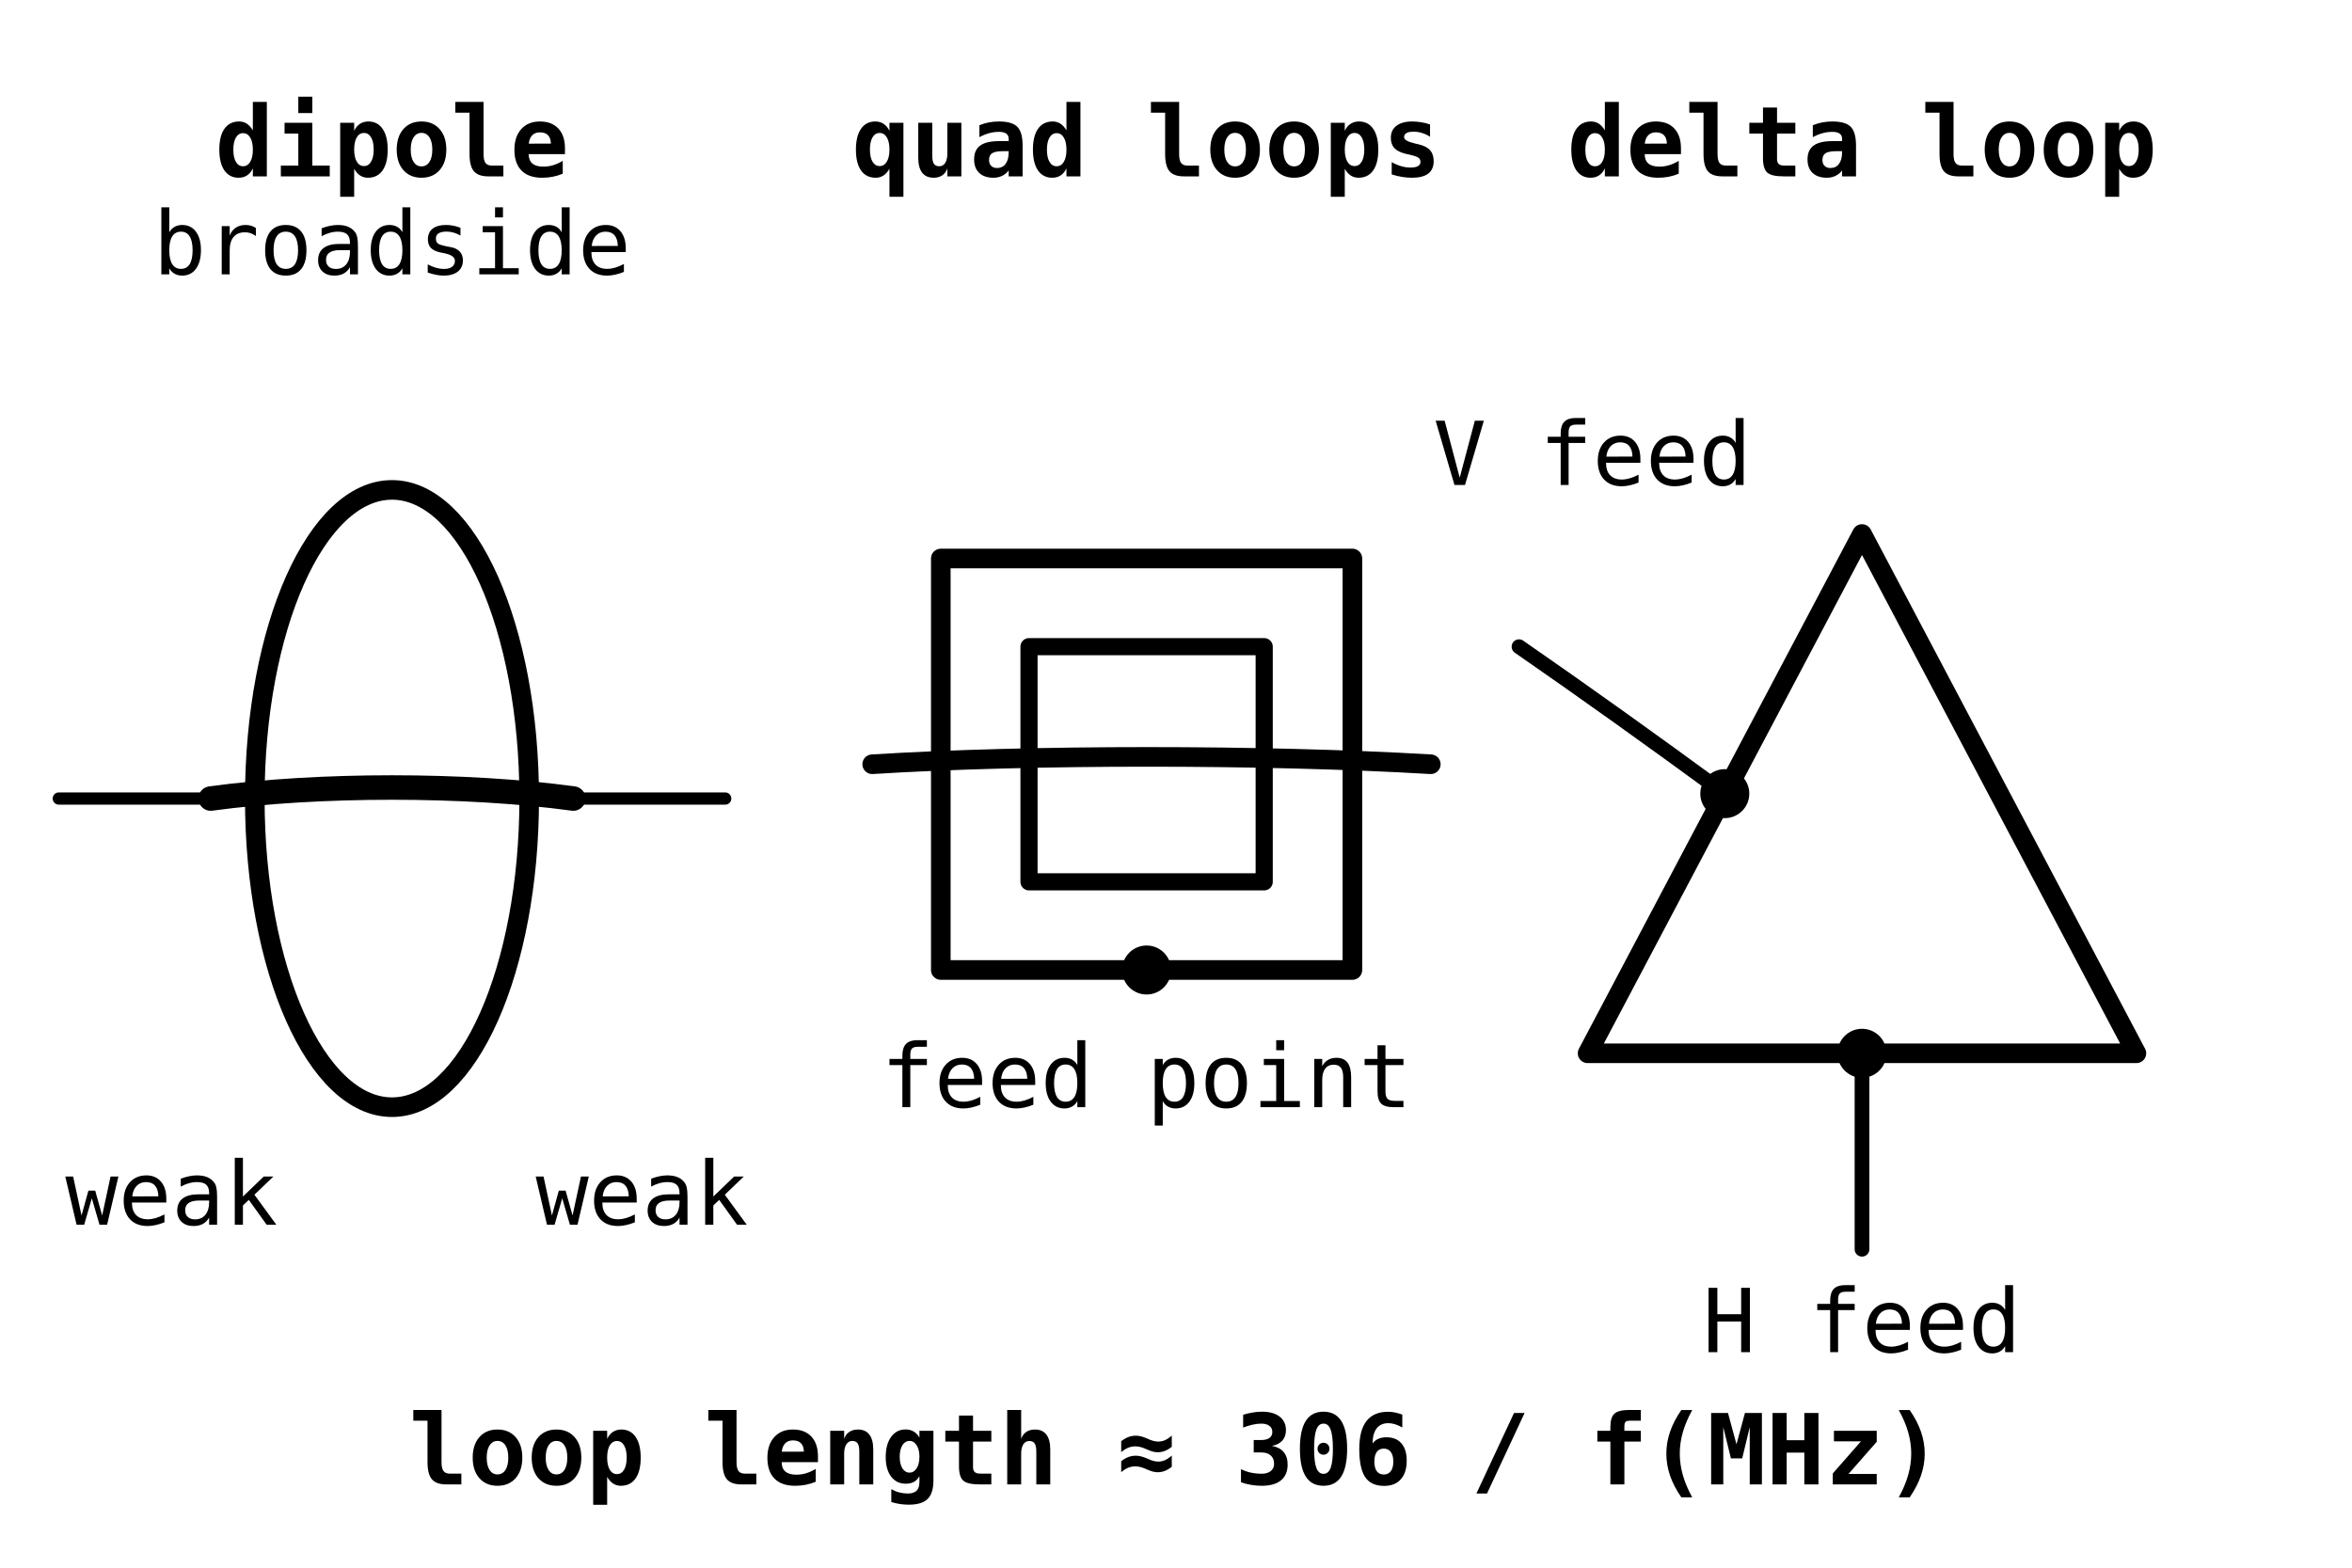
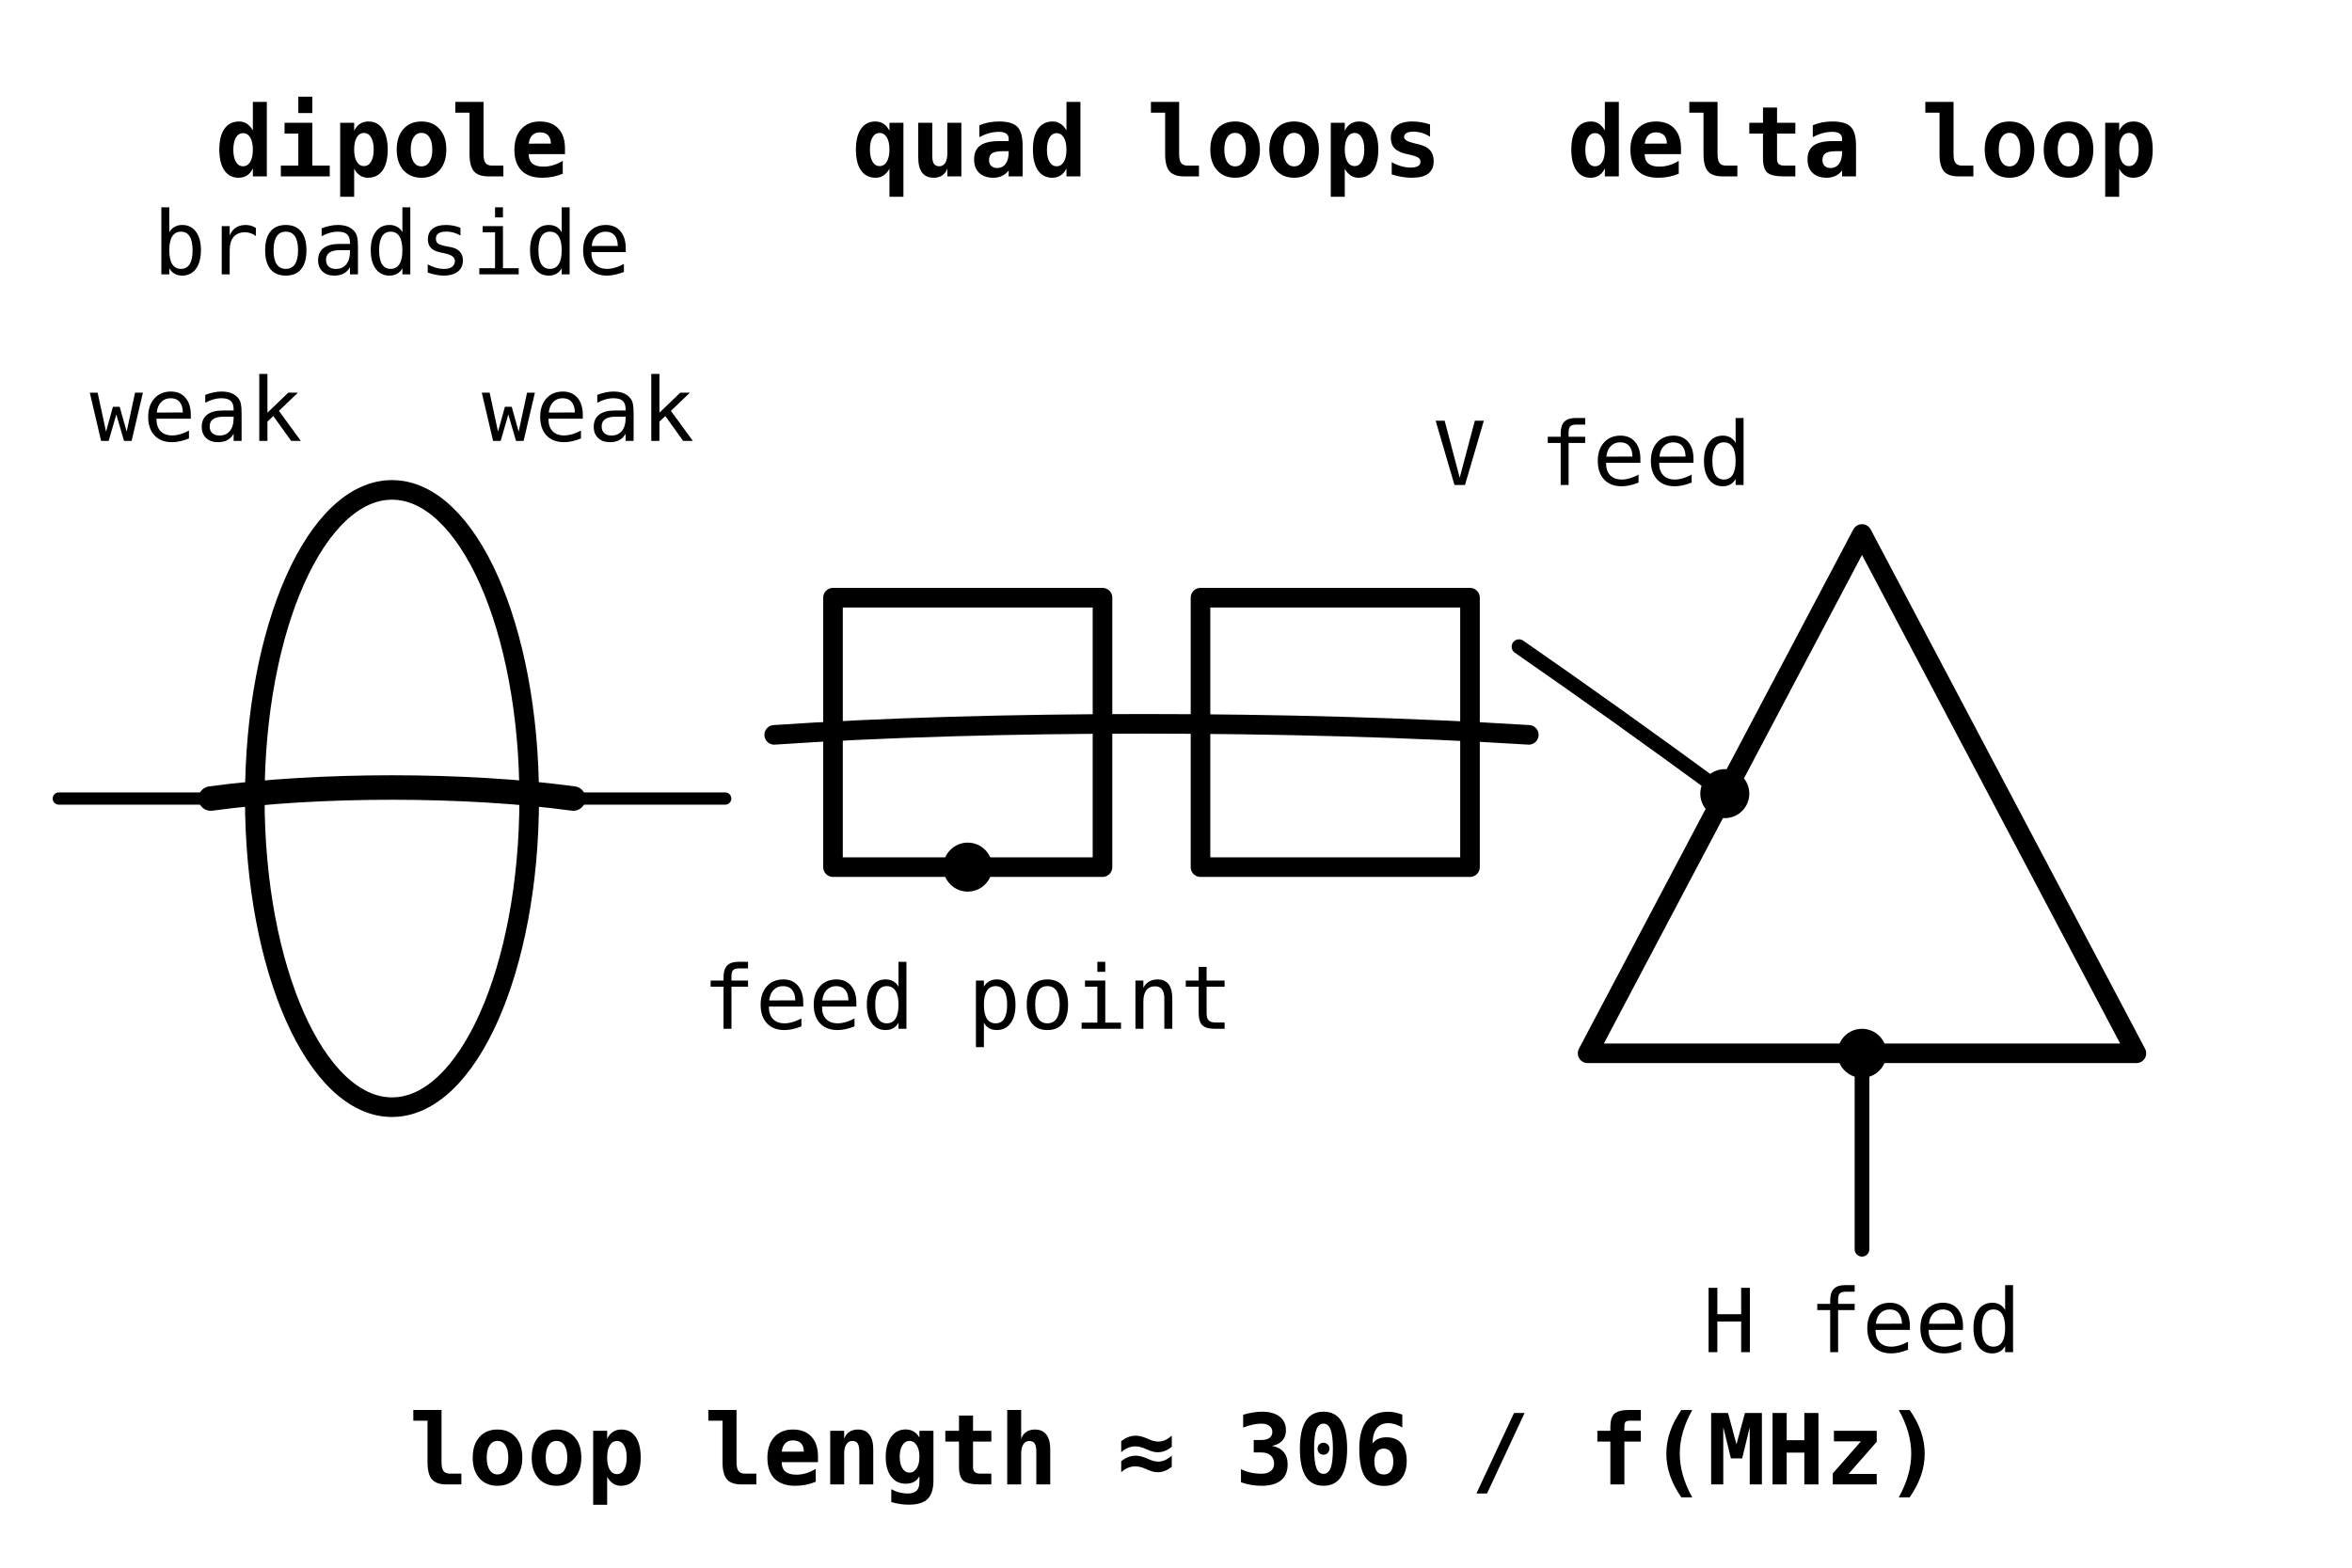
<svg xmlns="http://www.w3.org/2000/svg" id="loop-antenna-patterns" viewBox="0 0 960 640" role="img">
  <g fill="none" stroke="currentColor" stroke-linecap="round" stroke-linejoin="round">
    <path d="M86 326 C130 320 190 320 234 326" stroke-width="10" />
    <ellipse cx="160" cy="326" rx="56" ry="126" stroke-width="8" />
    <path d="M86 326 C62 326 42 326 24 326" stroke-width="5" />
    <path d="M234 326 C258 326 278 326 296 326" stroke-width="5" />
-     <polygon points="384,228 552,228 552,396 384,396" stroke-width="8" />
-     <polygon points="420,264 516,264 516,360 420,360" stroke-width="7" />
-     <path d="M356 312 C420 308 516 308 584 312" stroke-width="8" />
-     <circle cx="468" cy="396" r="10" fill="currentColor" stroke="none" />
+     <polygon points="340,244 450,244 450,354 340,354" stroke-width="8" />
+     <polygon points="490,244 600,244 600,354 490,354" stroke-width="8" />
+     <path d="M316 300 C404 294 528 294 624 300" stroke-width="8" />
+     <circle cx="395" cy="354" r="10" fill="currentColor" stroke="none" />
    <polygon points="760,218 872,430 648,430" stroke-width="8" />
    <circle cx="760" cy="430" r="10" fill="currentColor" stroke="none" />
    <circle cx="704" cy="324" r="10" fill="currentColor" stroke="none" />
    <path d="M760 430 C760 458 760 484 760 510" stroke-width="6" />
    <path d="M704 324 C674 302 646 282 620 264" stroke-width="6" />
  </g>
  <g fill="currentColor" font-family="ui-monospace, SFMono-Regular, Menlo, Consolas, monospace" text-anchor="middle">
    <text x="160" y="72" font-size="40" font-weight="700">dipole</text>
    <text x="160" y="112" font-size="36">broadside</text>
-     <text x="70" y="500" font-size="36">weak</text>
-     <text x="262" y="500" font-size="36">weak</text>
+     <text x="80" y="180" font-size="36">weak</text>
+     <text x="240" y="180" font-size="36">weak</text>
    <text x="468" y="72" font-size="40" font-weight="700">quad loops</text>
-     <text x="468" y="452" font-size="36">feed point</text>
+     <text x="395" y="420" font-size="36">feed point</text>
    <text x="760" y="72" font-size="40" font-weight="700">delta loop</text>
    <text x="760" y="552" font-size="36">H feed</text>
    <text x="650" y="198" font-size="36">V feed</text>
    <text x="480" y="606" font-size="40" font-weight="700">loop length ≈ 306 / f(MHz)</text>
  </g>
</svg>
